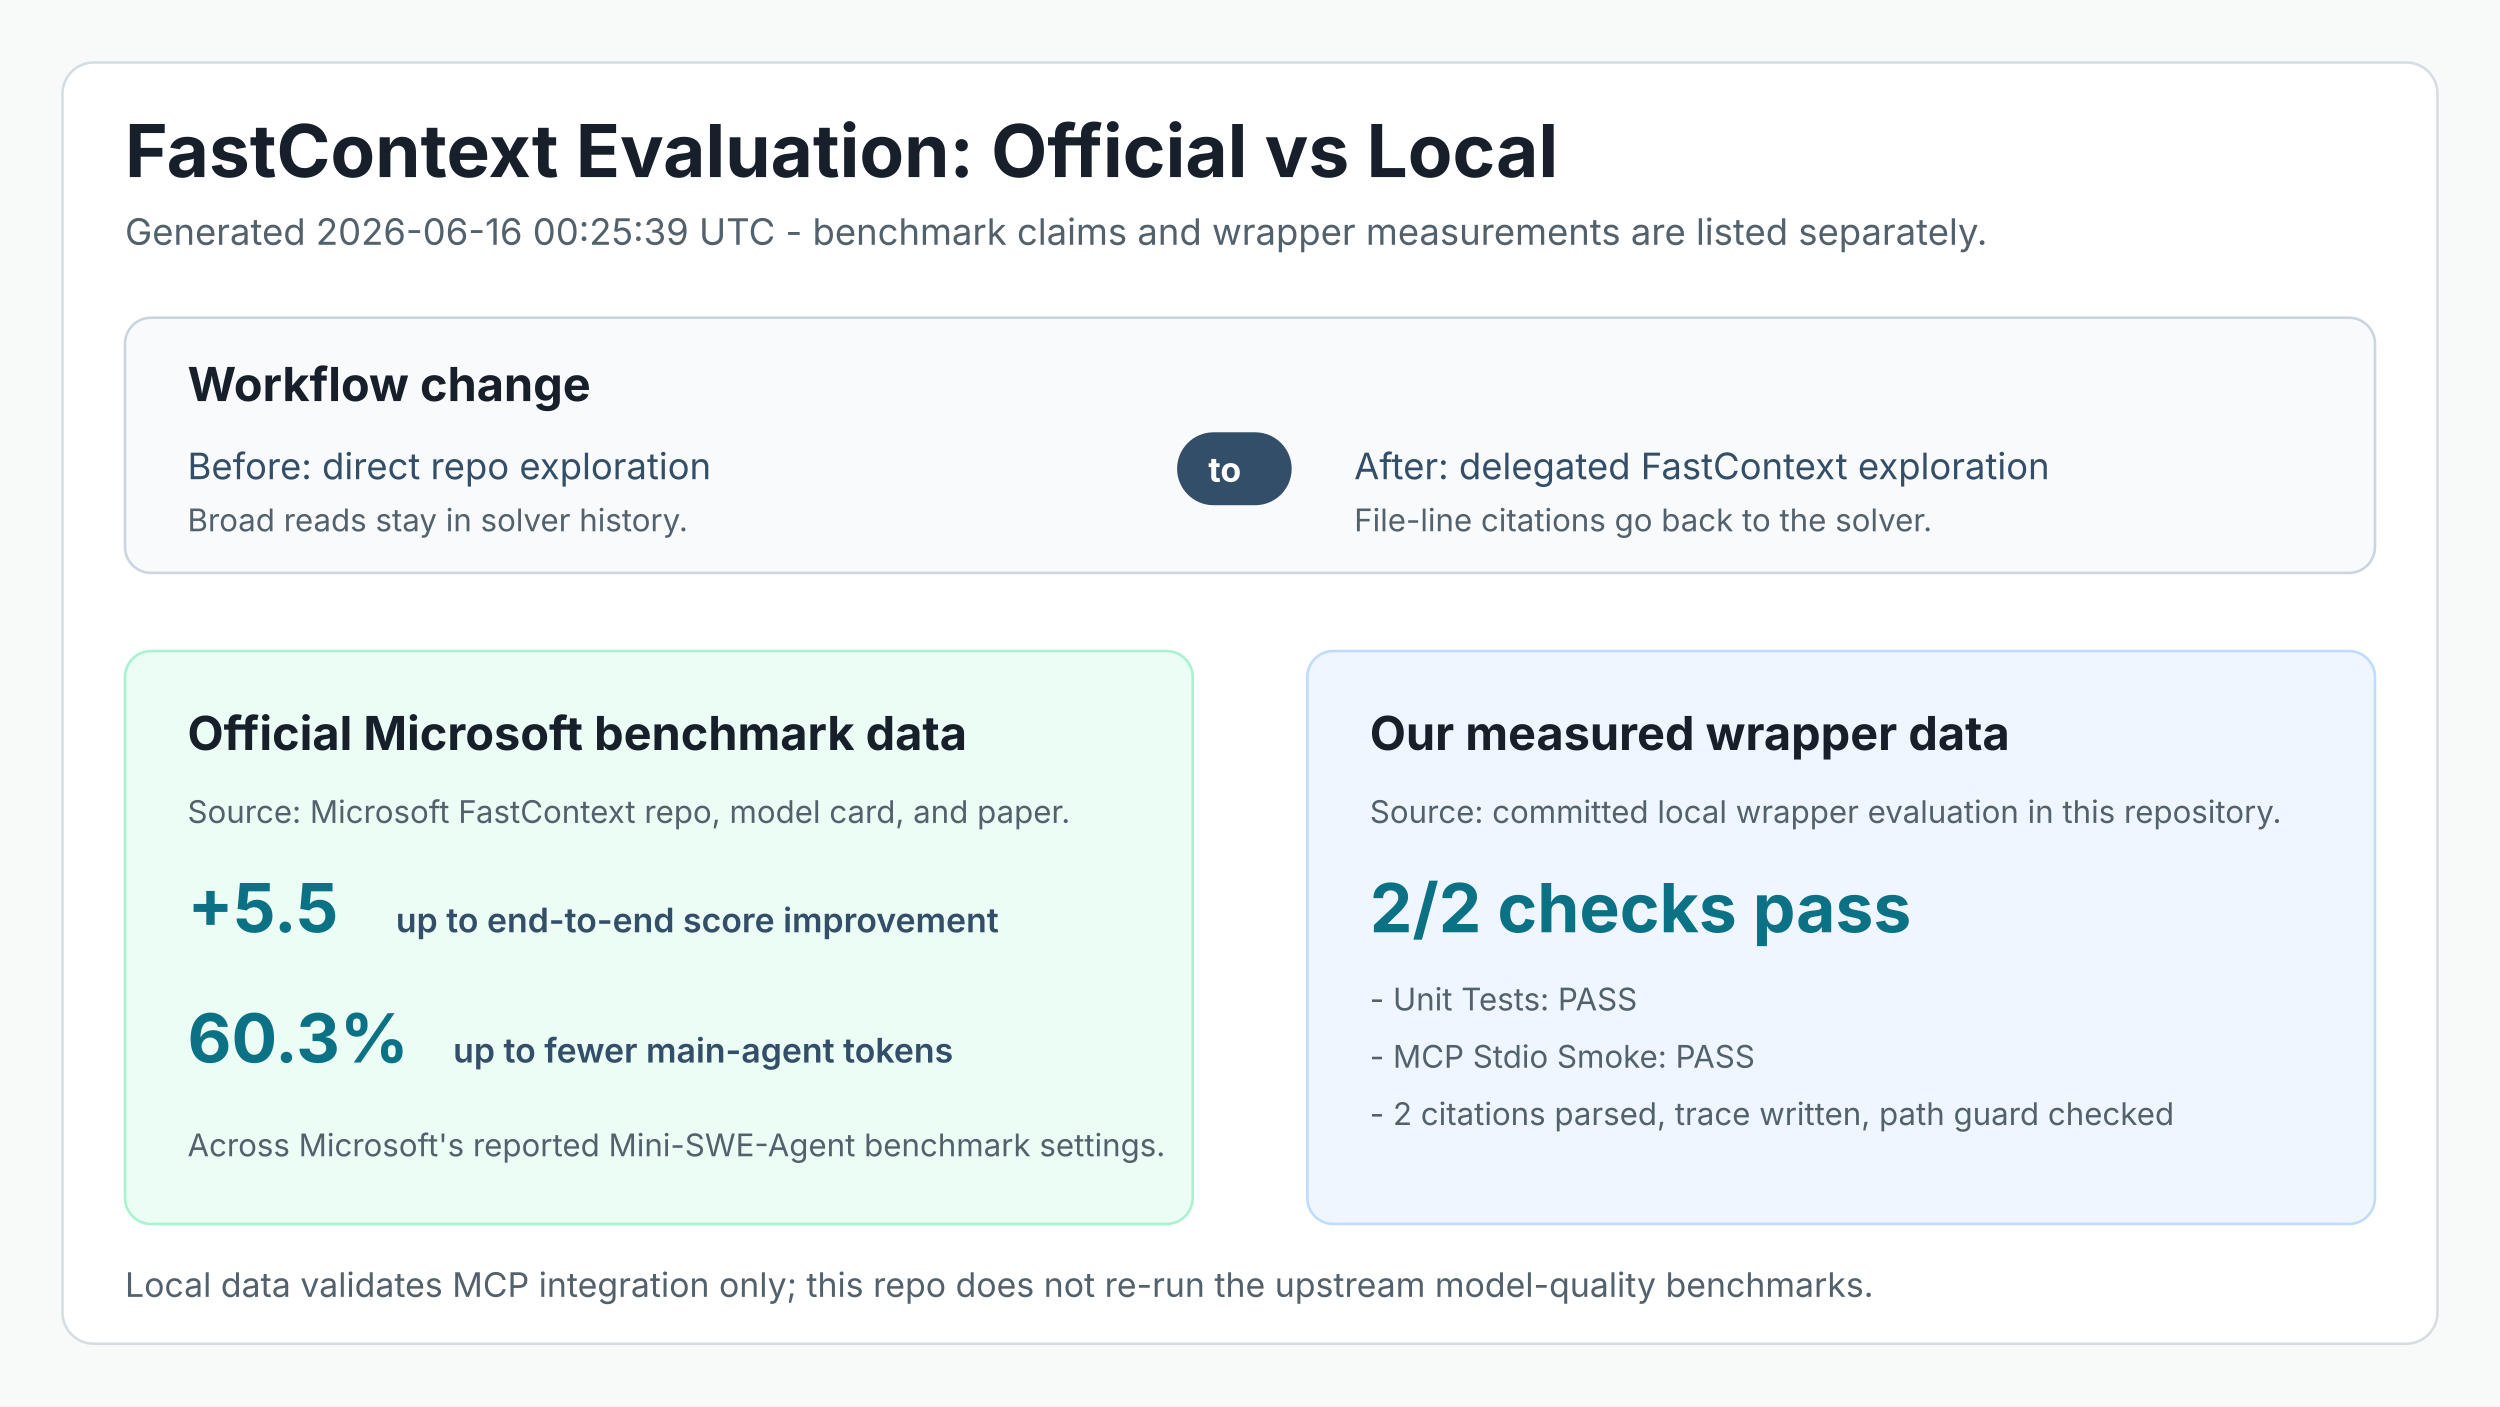
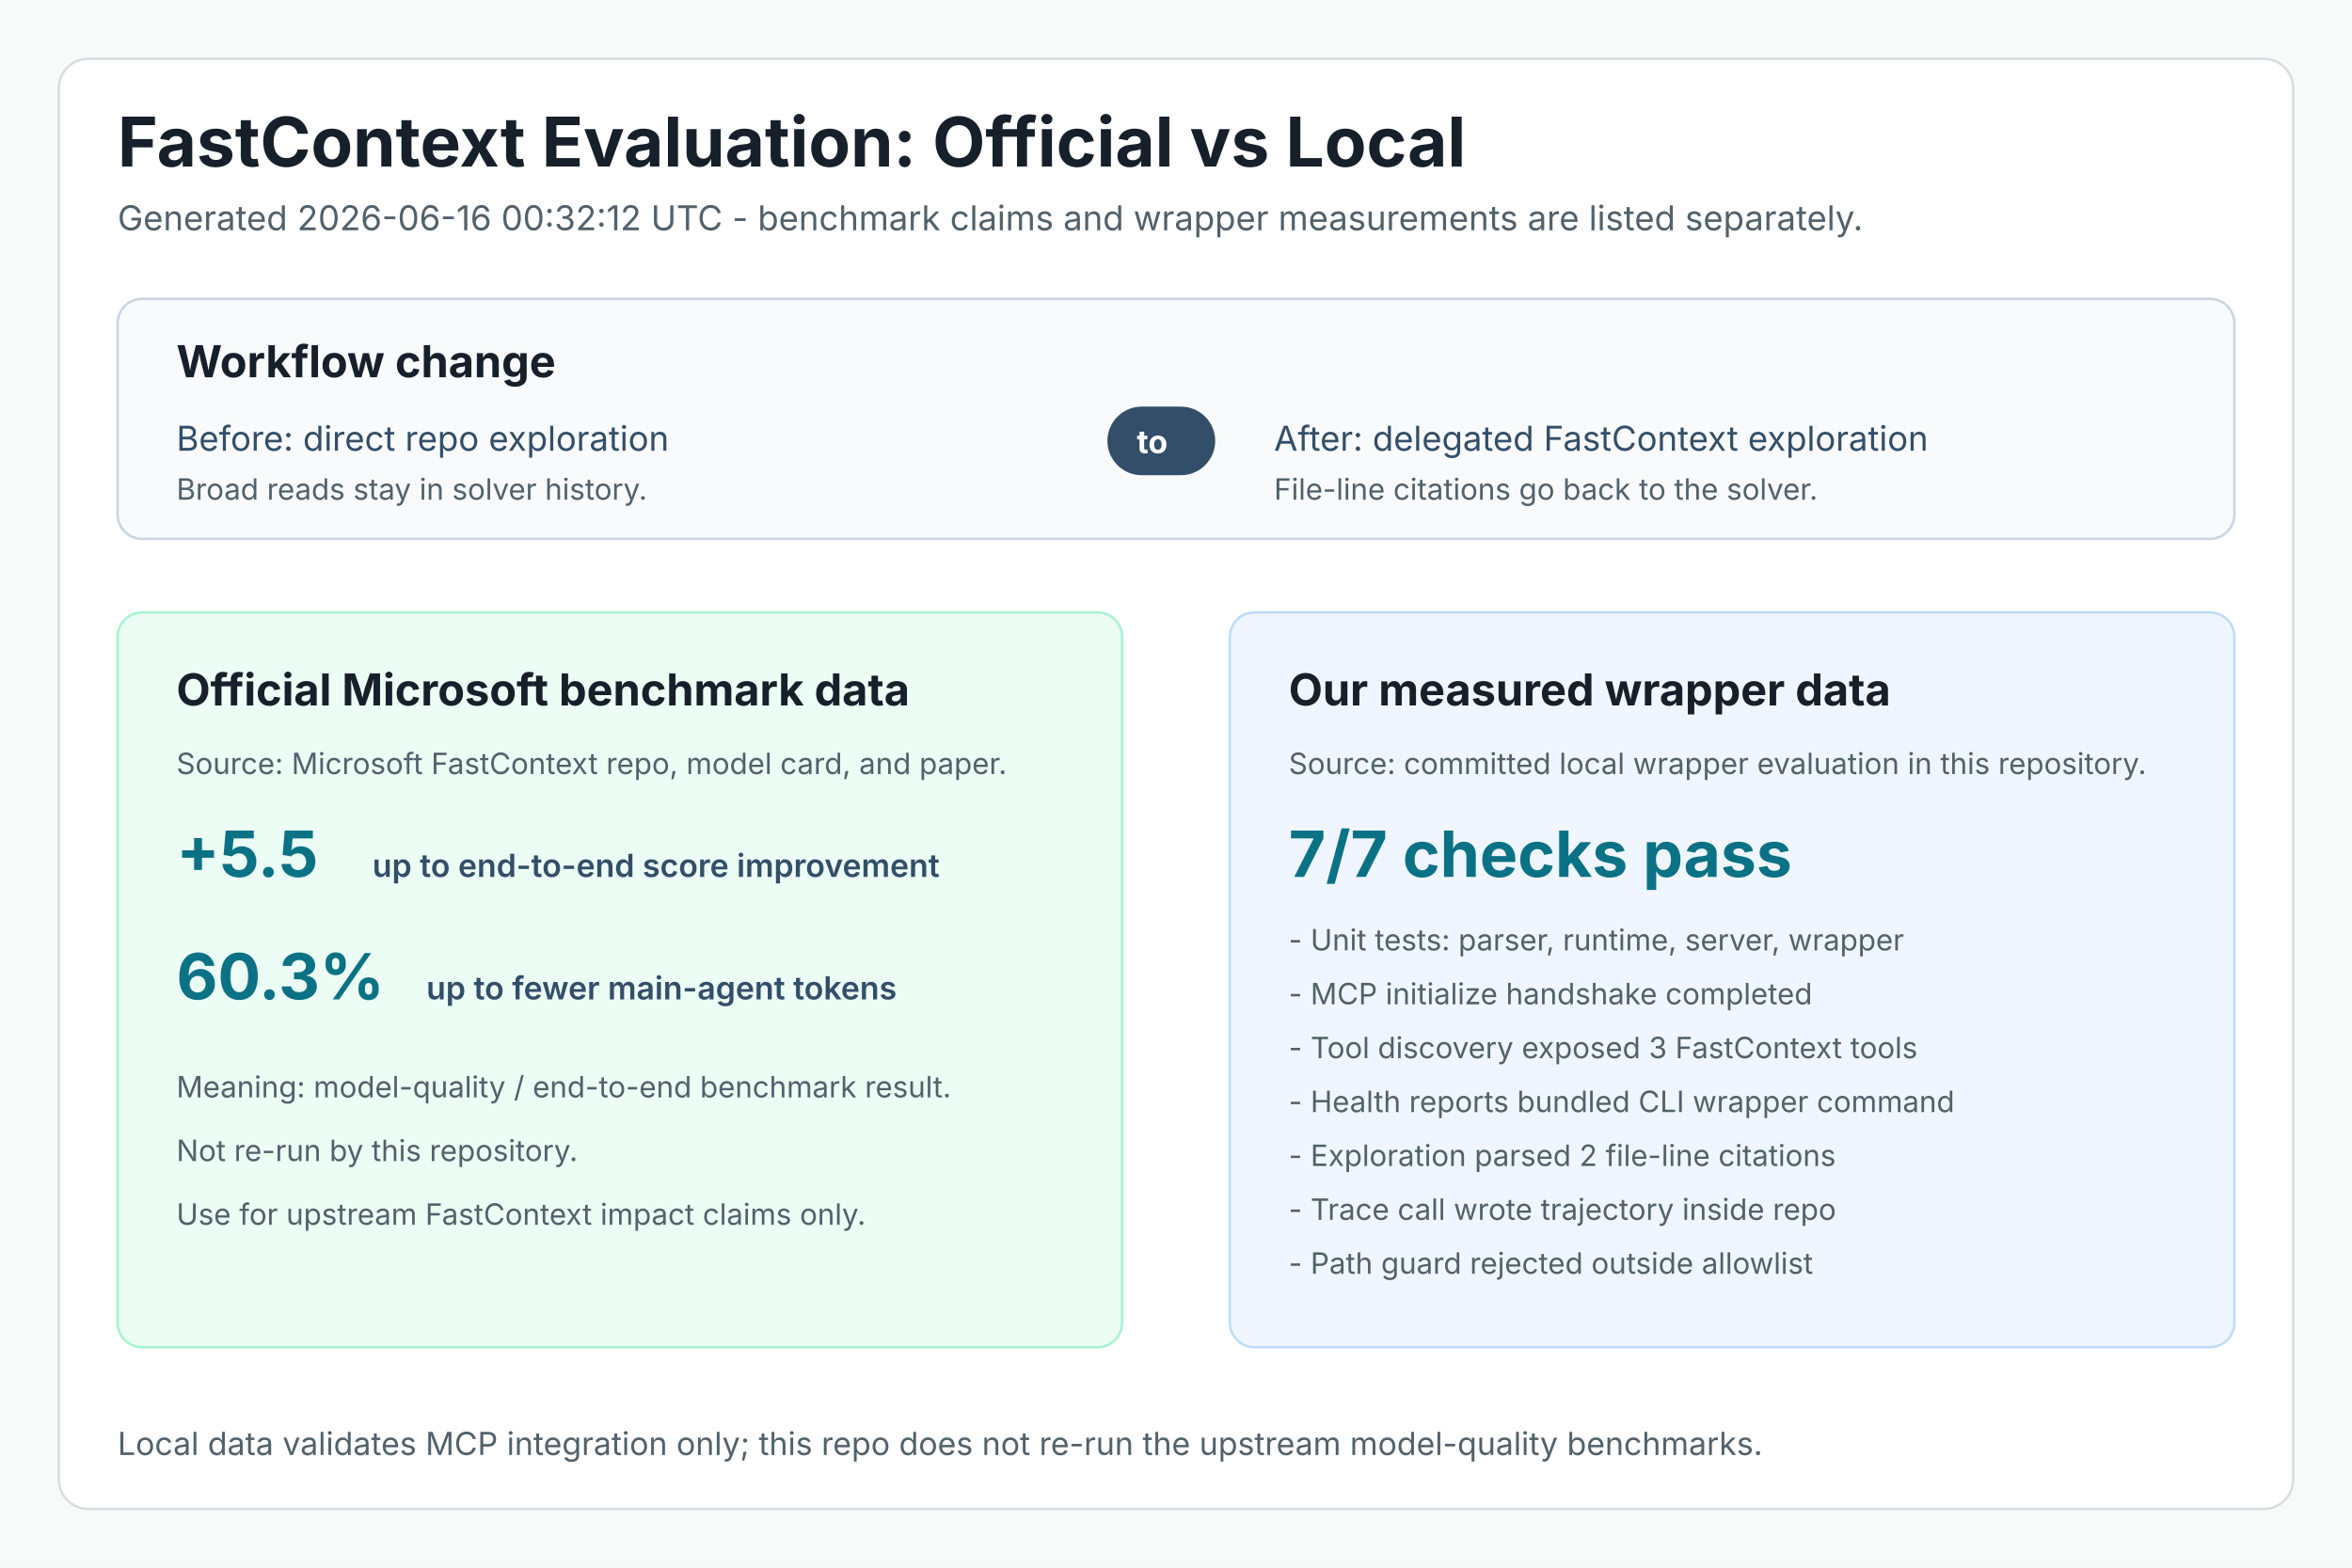
- <svg xmlns="http://www.w3.org/2000/svg" width="960" height="540" viewBox="0 0 960 540" role="img" aria-labelledby="title desc">
+ <svg xmlns="http://www.w3.org/2000/svg" width="960" height="640" viewBox="0 0 960 640" role="img" aria-labelledby="title desc">
  <style>
    .title { font: 700 28px -apple-system, BlinkMacSystemFont, "Segoe UI", sans-serif; fill: #17202a; }
    .subtitle { font: 400 14px -apple-system, BlinkMacSystemFont, "Segoe UI", sans-serif; fill: #52616b; }
    .card-title { font: 700 18px -apple-system, BlinkMacSystemFont, "Segoe UI", sans-serif; fill: #17202a; }
    .label { font: 600 15px -apple-system, BlinkMacSystemFont, "Segoe UI", sans-serif; fill: #1f2933; }
    .body { font: 400 14px -apple-system, BlinkMacSystemFont, "Segoe UI", sans-serif; fill: #334e68; }
    .metric { font: 700 26px -apple-system, BlinkMacSystemFont, "Segoe UI", sans-serif; fill: #0b7285; }
    .metric-label { font: 600 13px -apple-system, BlinkMacSystemFont, "Segoe UI", sans-serif; fill: #334e68; }
    .pill { font: 700 13px -apple-system, BlinkMacSystemFont, "Segoe UI", sans-serif; fill: #ffffff; }
    .fine { font: 400 12px -apple-system, BlinkMacSystemFont, "Segoe UI", sans-serif; fill: #52616b; }
    .note { font: 400 13px -apple-system, BlinkMacSystemFont, "Segoe UI", sans-serif; fill: #52616b; }
  </style>
-   <rect width="960" height="540" fill="#f8faf9" />
-   <rect x="24" y="24" width="912" height="492" rx="12" fill="#ffffff" stroke="#d6dde2" />
+   <rect width="960" height="640" fill="#f8faf9" />
+   <rect x="24" y="24" width="912" height="592" rx="12" fill="#ffffff" stroke="#d6dde2" />
  <text x="48" y="68" class="title">FastContext Evaluation: Official vs Local</text>
-   <text x="48" y="94" class="subtitle">Generated 2026-06-16 00:25:39 UTC - benchmark claims and wrapper measurements are listed separately.</text>
+   <text x="48" y="94" class="subtitle">Generated 2026-06-16 00:32:12 UTC - benchmark claims and wrapper measurements are listed separately.</text>
  <rect x="48" y="122" width="864" height="98" rx="10" fill="#f8fafc" stroke="#cbd5e1" />
  <text x="72" y="154" class="card-title">Workflow change</text>
  <text x="72" y="184" class="body">Before: direct repo exploration</text>
  <text x="72" y="204" class="fine">Broad reads stay in solver history.</text>
  <text x="520" y="184" class="body">After: delegated FastContext exploration</text>
  <text x="520" y="204" class="fine">File-line citations go back to the solver.</text>
  <rect x="452" y="166" width="44" height="28" rx="14" fill="#334e68" />
  <text x="464" y="185" class="pill">to</text>
-   <rect x="48" y="250" width="410" height="220" rx="10" fill="#ecfdf5" stroke="#a7f3d0" />
+   <rect x="48" y="250" width="410" height="300" rx="10" fill="#ecfdf5" stroke="#a7f3d0" />
  <text x="72" y="288" class="card-title">Official Microsoft benchmark data</text>
  <text x="72" y="316" class="fine">Source: Microsoft FastContext repo, model card, and paper.</text>
  <text x="72" y="358" class="metric">+5.5</text>
  <text x="152" y="358" class="metric-label">up to end-to-end score improvement</text>
  <text x="72" y="408" class="metric">60.3%</text>
  <text x="174" y="408" class="metric-label">up to fewer main-agent tokens</text>
-   <text x="72" y="444" class="fine">Across Microsoft's reported Mini-SWE-Agent benchmark settings.</text>
-   <rect x="502" y="250" width="410" height="220" rx="10" fill="#eff6ff" stroke="#bfdbfe" />
+   <text x="72" y="448" class="fine">Meaning: model-quality / end-to-end benchmark result.</text>
+   <text x="72" y="474" class="fine">Not re-run by this repository.</text>
+   <text x="72" y="500" class="fine">Use for upstream FastContext impact claims only.</text>
+   <rect x="502" y="250" width="410" height="300" rx="10" fill="#eff6ff" stroke="#bfdbfe" />
  <text x="526" y="288" class="card-title">Our measured wrapper data</text>
  <text x="526" y="316" class="fine">Source: committed local wrapper evaluation in this repository.</text>
-   <text x="526" y="358" class="metric">2/2 checks pass</text>
-   <text x="526" y="388" class="fine">- Unit Tests: PASS</text>
-   <text x="526" y="410" class="fine">- MCP Stdio Smoke: PASS</text>
-   <text x="526" y="432" class="fine">- 2 citations parsed, trace written, path guard checked</text>
-   <text x="48" y="498" class="note">Local data validates MCP integration only; this repo does not re-run the upstream model-quality benchmarks.</text>
+   <text x="526" y="358" class="metric">7/7 checks pass</text>
+   <text x="526" y="388" class="fine">- Unit tests: parser, runtime, server, wrapper</text>
+   <text x="526" y="410" class="fine">- MCP initialize handshake completed</text>
+   <text x="526" y="432" class="fine">- Tool discovery exposed 3 FastContext tools</text>
+   <text x="526" y="454" class="fine">- Health reports bundled CLI wrapper command</text>
+   <text x="526" y="476" class="fine">- Exploration parsed 2 file-line citations</text>
+   <text x="526" y="498" class="fine">- Trace call wrote trajectory inside repo</text>
+   <text x="526" y="520" class="fine">- Path guard rejected outside allowlist</text>
+   <text x="48" y="594" class="note">Local data validates MCP integration only; this repo does not re-run the upstream model-quality benchmarks.</text>
</svg>
